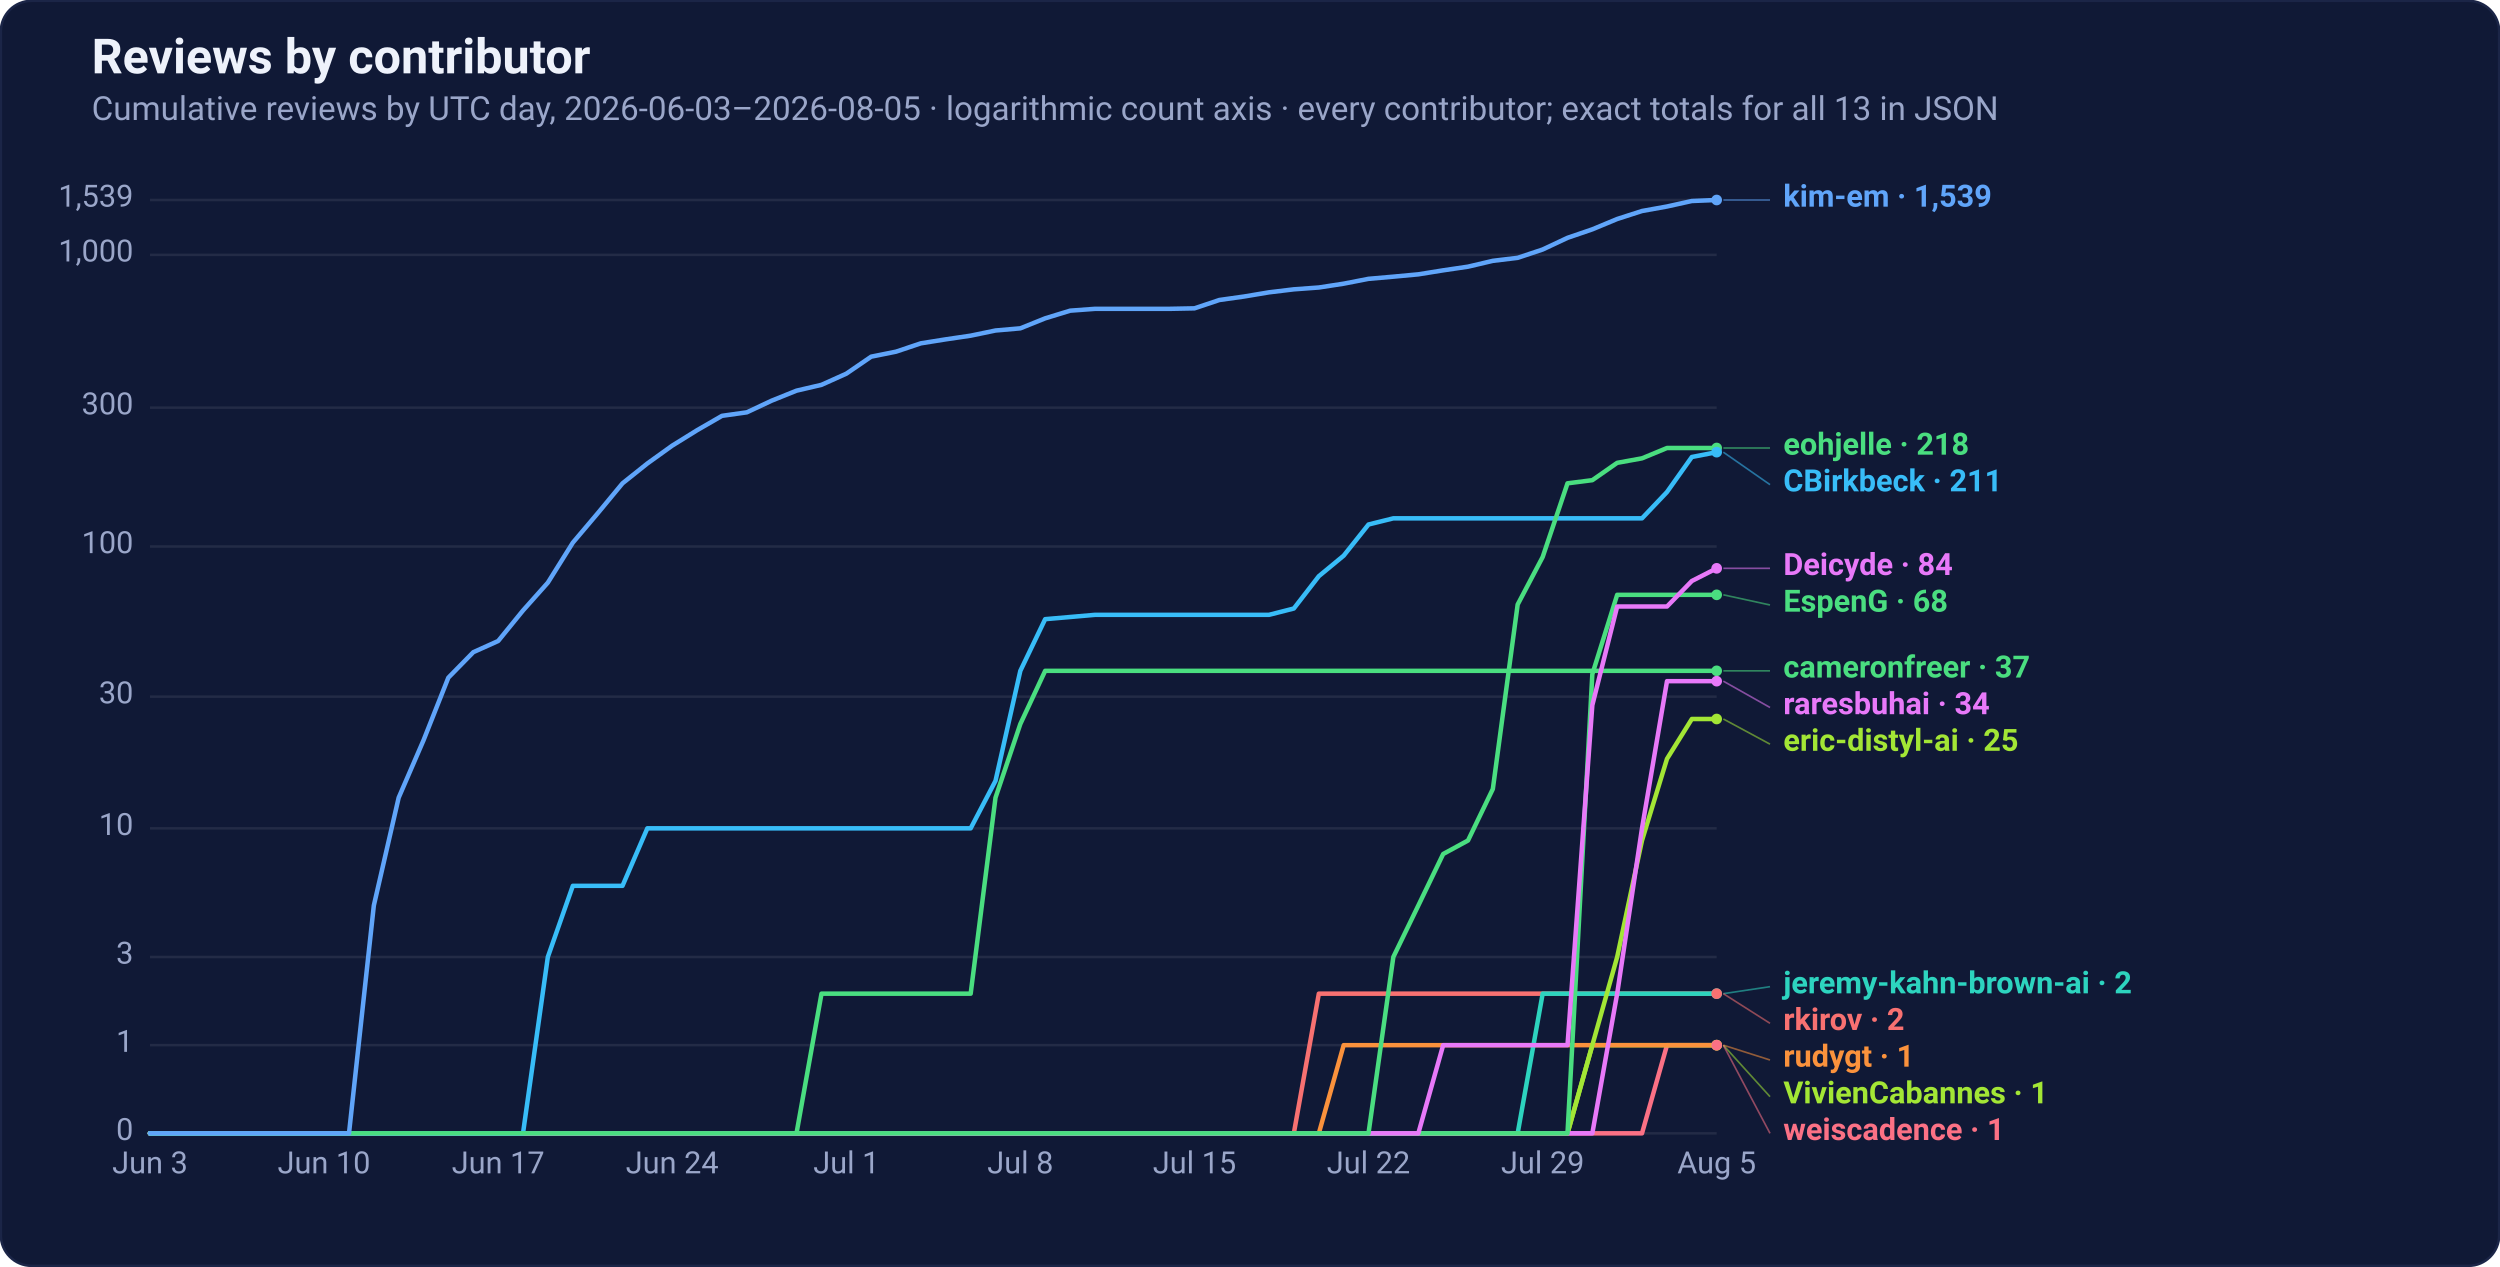
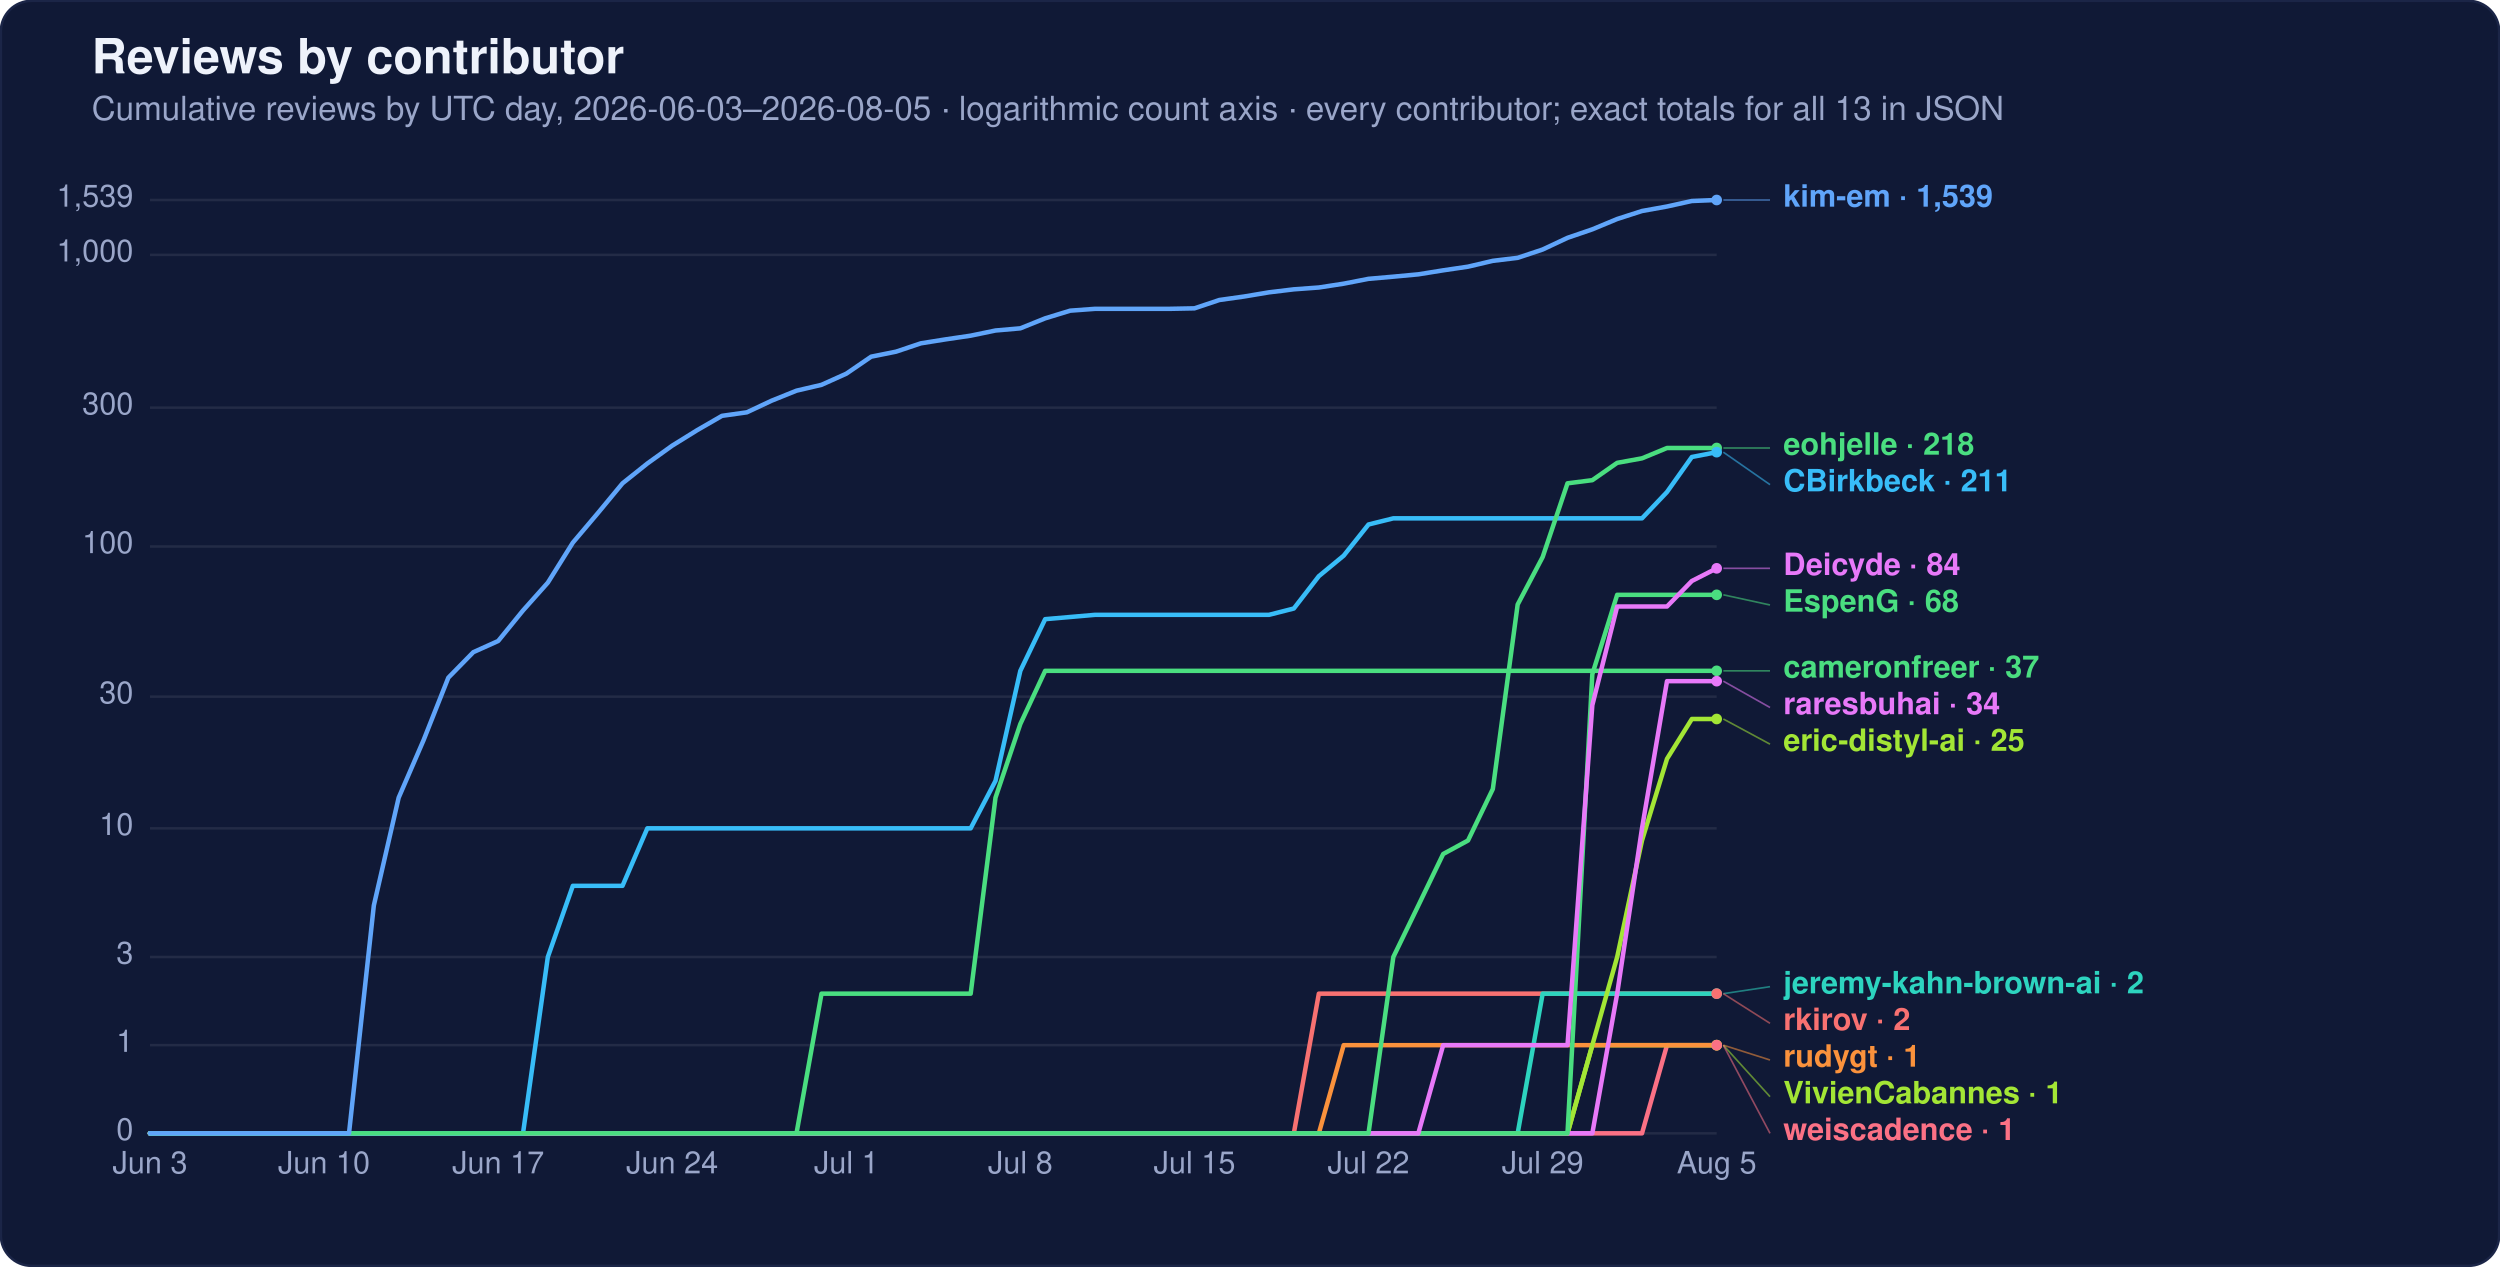
<svg xmlns="http://www.w3.org/2000/svg" viewBox="0 0 1500 760" role="img" aria-label="Reviews by contributor">
-   <style>text{font-family:ui-sans-serif,system-ui,-apple-system,'Segoe UI',Roboto,sans-serif;fill:#eef2fb}.title{font-size:29.1px;font-weight:600}.subtitle{font-size:19.9px;fill:#9aa6c9}.tick{font-size:18.4px;fill:#9aa6c9}.grid{stroke:rgba(255,255,255,0.08);stroke-width:1.5}.axis{stroke:rgba(255,255,255,0.18);stroke-width:1.5}.label{font-size:18.4px;font-weight:600}.leader{stroke-width:1;opacity:.55}</style>
+   <style>text{font-family:'Helvetica Neue',Helvetica,Arial,'Liberation Sans',sans-serif;fill:#eef2fb}.title{font-size:29.1px;font-weight:600}.subtitle{font-size:19.9px;fill:#9aa6c9}.tick{font-size:18.4px;fill:#9aa6c9}.grid{stroke:rgba(255,255,255,0.08);stroke-width:1.5}.axis{stroke:rgba(255,255,255,0.18);stroke-width:1.5}.label{font-size:18.4px;font-weight:600}.leader{stroke-width:1;opacity:.55}</style>
  <rect x="0.5" y="0.5" width="1499" height="759" rx="18.4" fill="#101936" stroke="#1b2547" stroke-width="1.5" />
  <text x="55" y="44" class="title">Reviews by contributor</text>
  <text x="55" y="72" class="subtitle">Cumulative reviews by UTC day, 2026-06-03–2026-08-05 · logarithmic count axis · every contributor; exact totals for all 13 in JSON</text>
  <line x1="90" y1="680.0" x2="1030" y2="680.0" class="grid" />
  <text x="80" y="684.0" text-anchor="end" class="tick">0</text>
  <line x1="90" y1="627.1" x2="1030" y2="627.1" class="grid" />
  <text x="80" y="631.1" text-anchor="end" class="tick">1</text>
  <line x1="90" y1="574.2" x2="1030" y2="574.2" class="grid" />
  <text x="80" y="578.2" text-anchor="end" class="tick">3</text>
  <line x1="90" y1="497.0" x2="1030" y2="497.0" class="grid" />
  <text x="80" y="501.0" text-anchor="end" class="tick">10</text>
  <line x1="90" y1="418.0" x2="1030" y2="418.0" class="grid" />
  <text x="80" y="422.0" text-anchor="end" class="tick">30</text>
  <line x1="90" y1="327.9" x2="1030" y2="327.9" class="grid" />
  <text x="80" y="331.9" text-anchor="end" class="tick">100</text>
  <line x1="90" y1="244.6" x2="1030" y2="244.6" class="grid" />
  <text x="80" y="248.6" text-anchor="end" class="tick">300</text>
  <line x1="90" y1="152.9" x2="1030" y2="152.9" class="grid" />
  <text x="80" y="156.9" text-anchor="end" class="tick">1,000</text>
  <line x1="90" y1="120.0" x2="1030" y2="120.0" class="grid" />
  <text x="80" y="124.0" text-anchor="end" class="tick">1,539</text>
  <polyline points="90.0,680.0 104.9,680.0 119.8,680.0 134.8,680.0 149.7,680.0 164.6,680.0 179.5,680.0 194.4,680.0 209.4,680.0 224.3,680.0 239.2,680.0 254.1,680.0 269.0,680.0 284.0,680.0 298.9,680.0 313.8,680.0 328.7,680.0 343.7,680.0 358.6,680.0 373.5,680.0 388.4,680.0 403.3,680.0 418.3,680.0 433.2,680.0 448.1,680.0 463.0,680.0 477.9,680.0 492.9,680.0 507.8,680.0 522.7,680.0 537.6,680.0 552.5,680.0 567.5,680.0 582.4,680.0 597.3,680.0 612.2,680.0 627.1,680.0 642.1,680.0 657.0,680.0 671.9,680.0 686.8,680.0 701.7,680.0 716.7,680.0 731.6,680.0 746.5,680.0 761.4,680.0 776.3,680.0 791.3,680.0 806.2,680.0 821.1,680.0 836.0,680.0 851.0,680.0 865.9,680.0 880.8,680.0 895.7,680.0 910.6,680.0 925.6,680.0 940.5,680.0 955.4,680.0 970.3,680.0 985.2,680.0 1000.2,627.1 1015.1,627.1 1030.0,627.1" fill="none" stroke="#fb7185" stroke-width="2.7" stroke-linejoin="round" stroke-linecap="round" />
  <polyline points="90.0,680.0 104.9,680.0 119.8,680.0 134.8,680.0 149.7,680.0 164.6,680.0 179.5,680.0 194.4,680.0 209.4,680.0 224.3,680.0 239.2,680.0 254.1,680.0 269.0,680.0 284.0,680.0 298.9,680.0 313.8,680.0 328.7,680.0 343.7,680.0 358.6,680.0 373.5,680.0 388.4,680.0 403.3,680.0 418.3,680.0 433.2,680.0 448.1,680.0 463.0,680.0 477.9,680.0 492.9,680.0 507.8,680.0 522.7,680.0 537.6,680.0 552.5,680.0 567.5,680.0 582.4,680.0 597.3,680.0 612.2,680.0 627.1,680.0 642.1,680.0 657.0,680.0 671.9,680.0 686.8,680.0 701.7,680.0 716.7,680.0 731.6,680.0 746.5,680.0 761.4,680.0 776.3,680.0 791.3,680.0 806.2,680.0 821.1,680.0 836.0,680.0 851.0,680.0 865.9,680.0 880.8,680.0 895.7,680.0 910.6,680.0 925.6,680.0 940.5,680.0 955.4,627.1 970.3,627.1 985.2,627.1 1000.2,627.1 1015.1,627.1 1030.0,627.1" fill="none" stroke="#a3e635" stroke-width="2.7" stroke-linejoin="round" stroke-linecap="round" />
  <polyline points="90.0,680.0 104.9,680.0 119.8,680.0 134.8,680.0 149.7,680.0 164.6,680.0 179.5,680.0 194.4,680.0 209.4,680.0 224.3,680.0 239.2,680.0 254.1,680.0 269.0,680.0 284.0,680.0 298.9,680.0 313.8,680.0 328.7,680.0 343.7,680.0 358.6,680.0 373.5,680.0 388.4,680.0 403.3,680.0 418.3,680.0 433.2,680.0 448.1,680.0 463.0,680.0 477.9,680.0 492.9,680.0 507.8,680.0 522.7,680.0 537.6,680.0 552.5,680.0 567.5,680.0 582.4,680.0 597.3,680.0 612.2,680.0 627.1,680.0 642.1,680.0 657.0,680.0 671.9,680.0 686.8,680.0 701.7,680.0 716.7,680.0 731.6,680.0 746.5,680.0 761.4,680.0 776.3,680.0 791.3,680.0 806.2,627.1 821.1,627.1 836.0,627.1 851.0,627.1 865.9,627.1 880.8,627.1 895.7,627.1 910.6,627.1 925.6,627.1 940.5,627.1 955.4,627.1 970.3,627.1 985.2,627.1 1000.2,627.1 1015.1,627.1 1030.0,627.1" fill="none" stroke="#fb923c" stroke-width="2.7" stroke-linejoin="round" stroke-linecap="round" />
  <polyline points="90.0,680.0 104.9,680.0 119.8,680.0 134.8,680.0 149.7,680.0 164.6,680.0 179.5,680.0 194.4,680.0 209.4,680.0 224.3,680.0 239.2,680.0 254.1,680.0 269.0,680.0 284.0,680.0 298.9,680.0 313.8,680.0 328.7,680.0 343.7,680.0 358.6,680.0 373.5,680.0 388.4,680.0 403.3,680.0 418.3,680.0 433.2,680.0 448.1,680.0 463.0,680.0 477.9,680.0 492.9,680.0 507.8,680.0 522.7,680.0 537.6,680.0 552.5,680.0 567.5,680.0 582.4,680.0 597.3,680.0 612.2,680.0 627.1,680.0 642.1,680.0 657.0,680.0 671.9,680.0 686.8,680.0 701.7,680.0 716.7,680.0 731.6,680.0 746.5,680.0 761.4,680.0 776.3,680.0 791.3,596.2 806.2,596.2 821.1,596.2 836.0,596.2 851.0,596.2 865.9,596.2 880.8,596.2 895.7,596.2 910.6,596.2 925.6,596.2 940.5,596.2 955.4,596.2 970.3,596.2 985.2,596.2 1000.2,596.2 1015.1,596.2 1030.0,596.2" fill="none" stroke="#f87171" stroke-width="2.7" stroke-linejoin="round" stroke-linecap="round" />
  <polyline points="90.0,680.0 104.9,680.0 119.8,680.0 134.8,680.0 149.7,680.0 164.6,680.0 179.5,680.0 194.4,680.0 209.4,680.0 224.3,680.0 239.2,680.0 254.1,680.0 269.0,680.0 284.0,680.0 298.9,680.0 313.8,680.0 328.7,680.0 343.7,680.0 358.6,680.0 373.5,680.0 388.4,680.0 403.3,680.0 418.3,680.0 433.2,680.0 448.1,680.0 463.0,680.0 477.9,680.0 492.9,680.0 507.8,680.0 522.7,680.0 537.6,680.0 552.5,680.0 567.5,680.0 582.4,680.0 597.3,680.0 612.2,680.0 627.1,680.0 642.1,680.0 657.0,680.0 671.9,680.0 686.8,680.0 701.7,680.0 716.7,680.0 731.6,680.0 746.5,680.0 761.4,680.0 776.3,680.0 791.3,680.0 806.2,680.0 821.1,680.0 836.0,680.0 851.0,680.0 865.9,680.0 880.8,680.0 895.7,680.0 910.6,680.0 925.6,596.2 940.5,596.2 955.4,596.2 970.3,596.2 985.2,596.2 1000.2,596.2 1015.1,596.2 1030.0,596.2" fill="none" stroke="#2dd4bf" stroke-width="2.7" stroke-linejoin="round" stroke-linecap="round" />
  <polyline points="90.0,680.0 104.9,680.0 119.8,680.0 134.8,680.0 149.7,680.0 164.6,680.0 179.5,680.0 194.4,680.0 209.4,680.0 224.3,680.0 239.2,680.0 254.1,680.0 269.0,680.0 284.0,680.0 298.9,680.0 313.8,680.0 328.7,680.0 343.7,680.0 358.6,680.0 373.5,680.0 388.4,680.0 403.3,680.0 418.3,680.0 433.2,680.0 448.1,680.0 463.0,680.0 477.9,680.0 492.9,680.0 507.8,680.0 522.7,680.0 537.6,680.0 552.5,680.0 567.5,680.0 582.4,680.0 597.3,680.0 612.2,680.0 627.1,680.0 642.1,680.0 657.0,680.0 671.9,680.0 686.8,680.0 701.7,680.0 716.7,680.0 731.6,680.0 746.5,680.0 761.4,680.0 776.3,680.0 791.3,680.0 806.2,680.0 821.1,680.0 836.0,680.0 851.0,680.0 865.9,680.0 880.8,680.0 895.7,680.0 910.6,680.0 925.6,680.0 940.5,680.0 955.4,627.1 970.3,574.2 985.2,504.3 1000.2,455.3 1015.1,431.4 1030.0,431.4" fill="none" stroke="#a3e635" stroke-width="2.7" stroke-linejoin="round" stroke-linecap="round" />
  <polyline points="90.0,680.0 104.9,680.0 119.8,680.0 134.8,680.0 149.7,680.0 164.6,680.0 179.5,680.0 194.4,680.0 209.4,680.0 224.3,680.0 239.2,680.0 254.1,680.0 269.0,680.0 284.0,680.0 298.9,680.0 313.8,680.0 328.7,680.0 343.7,680.0 358.6,680.0 373.5,680.0 388.4,680.0 403.3,680.0 418.3,680.0 433.2,680.0 448.1,680.0 463.0,680.0 477.9,680.0 492.9,680.0 507.8,680.0 522.7,680.0 537.6,680.0 552.5,680.0 567.5,680.0 582.4,680.0 597.3,680.0 612.2,680.0 627.1,680.0 642.1,680.0 657.0,680.0 671.9,680.0 686.8,680.0 701.7,680.0 716.7,680.0 731.6,680.0 746.5,680.0 761.4,680.0 776.3,680.0 791.3,680.0 806.2,680.0 821.1,680.0 836.0,680.0 851.0,680.0 865.9,680.0 880.8,680.0 895.7,680.0 910.6,680.0 925.6,680.0 940.5,680.0 955.4,680.0 970.3,596.2 985.2,497.0 1000.2,408.7 1015.1,408.7 1030.0,408.7" fill="none" stroke="#e879f9" stroke-width="2.7" stroke-linejoin="round" stroke-linecap="round" />
  <polyline points="90.0,680.0 104.9,680.0 119.8,680.0 134.8,680.0 149.7,680.0 164.6,680.0 179.5,680.0 194.4,680.0 209.4,680.0 224.3,680.0 239.2,680.0 254.1,680.0 269.0,680.0 284.0,680.0 298.9,680.0 313.8,680.0 328.7,680.0 343.7,680.0 358.6,680.0 373.5,680.0 388.4,680.0 403.3,680.0 418.3,680.0 433.2,680.0 448.1,680.0 463.0,680.0 477.9,680.0 492.9,596.2 507.8,596.2 522.7,596.2 537.6,596.2 552.5,596.2 567.5,596.2 582.4,596.2 597.3,478.6 612.2,434.4 627.1,402.5 642.1,402.5 657.0,402.5 671.9,402.5 686.8,402.5 701.7,402.5 716.7,402.5 731.6,402.5 746.5,402.5 761.4,402.5 776.3,402.5 791.3,402.5 806.2,402.5 821.1,402.5 836.0,402.5 851.0,402.5 865.9,402.5 880.8,402.5 895.7,402.5 910.6,402.5 925.6,402.5 940.5,402.5 955.4,402.5 970.3,402.5 985.2,402.5 1000.2,402.5 1015.1,402.5 1030.0,402.5" fill="none" stroke="#4ade80" stroke-width="2.7" stroke-linejoin="round" stroke-linecap="round" />
  <polyline points="90.0,680.0 104.9,680.0 119.8,680.0 134.8,680.0 149.7,680.0 164.6,680.0 179.5,680.0 194.4,680.0 209.4,680.0 224.3,680.0 239.2,680.0 254.1,680.0 269.0,680.0 284.0,680.0 298.9,680.0 313.8,680.0 328.7,680.0 343.7,680.0 358.6,680.0 373.5,680.0 388.4,680.0 403.3,680.0 418.3,680.0 433.2,680.0 448.1,680.0 463.0,680.0 477.9,680.0 492.9,680.0 507.8,680.0 522.7,680.0 537.6,680.0 552.5,680.0 567.5,680.0 582.4,680.0 597.3,680.0 612.2,680.0 627.1,680.0 642.1,680.0 657.0,680.0 671.9,680.0 686.8,680.0 701.7,680.0 716.7,680.0 731.6,680.0 746.5,680.0 761.4,680.0 776.3,680.0 791.3,680.0 806.2,680.0 821.1,680.0 836.0,680.0 851.0,680.0 865.9,680.0 880.8,680.0 895.7,680.0 910.6,680.0 925.6,680.0 940.5,680.0 955.4,404.5 970.3,356.9 985.2,356.9 1000.2,356.9 1015.1,356.9 1030.0,356.9" fill="none" stroke="#4ade80" stroke-width="2.7" stroke-linejoin="round" stroke-linecap="round" />
  <polyline points="90.0,680.0 104.9,680.0 119.8,680.0 134.8,680.0 149.7,680.0 164.6,680.0 179.5,680.0 194.4,680.0 209.4,680.0 224.3,680.0 239.2,680.0 254.1,680.0 269.0,680.0 284.0,680.0 298.9,680.0 313.8,680.0 328.7,680.0 343.7,680.0 358.6,680.0 373.5,680.0 388.4,680.0 403.3,680.0 418.3,680.0 433.2,680.0 448.1,680.0 463.0,680.0 477.9,680.0 492.9,680.0 507.8,680.0 522.7,680.0 537.6,680.0 552.5,680.0 567.5,680.0 582.4,680.0 597.3,680.0 612.2,680.0 627.1,680.0 642.1,680.0 657.0,680.0 671.9,680.0 686.8,680.0 701.7,680.0 716.7,680.0 731.6,680.0 746.5,680.0 761.4,680.0 776.3,680.0 791.3,680.0 806.2,680.0 821.1,680.0 836.0,680.0 851.0,680.0 865.9,627.1 880.8,627.1 895.7,627.1 910.6,627.1 925.6,627.1 940.5,627.1 955.4,423.1 970.3,363.9 985.2,363.9 1000.2,363.9 1015.1,348.6 1030.0,341.0" fill="none" stroke="#e879f9" stroke-width="2.7" stroke-linejoin="round" stroke-linecap="round" />
  <polyline points="90.0,680.0 104.9,680.0 119.8,680.0 134.8,680.0 149.7,680.0 164.6,680.0 179.5,680.0 194.4,680.0 209.4,680.0 224.3,680.0 239.2,680.0 254.1,680.0 269.0,680.0 284.0,680.0 298.9,680.0 313.8,680.0 328.7,574.2 343.7,531.5 358.6,531.5 373.5,531.5 388.4,497.0 403.3,497.0 418.3,497.0 433.2,497.0 448.1,497.0 463.0,497.0 477.9,497.0 492.9,497.0 507.8,497.0 522.7,497.0 537.6,497.0 552.5,497.0 567.5,497.0 582.4,497.0 597.3,468.5 612.2,402.5 627.1,371.5 642.1,370.2 657.0,368.9 671.9,368.9 686.8,368.9 701.7,368.9 716.7,368.9 731.6,368.9 746.5,368.9 761.4,368.9 776.3,365.1 791.3,345.7 806.2,333.4 821.1,314.7 836.0,311.0 851.0,311.0 865.9,311.0 880.8,311.0 895.7,311.0 910.6,311.0 925.6,311.0 940.5,311.0 955.4,311.0 970.3,311.0 985.2,311.0 1000.2,295.2 1015.1,274.2 1030.0,271.3" fill="none" stroke="#38bdf8" stroke-width="2.7" stroke-linejoin="round" stroke-linecap="round" />
  <polyline points="90.0,680.0 104.9,680.0 119.8,680.0 134.8,680.0 149.7,680.0 164.6,680.0 179.5,680.0 194.4,680.0 209.4,680.0 224.3,680.0 239.2,680.0 254.1,680.0 269.0,680.0 284.0,680.0 298.9,680.0 313.8,680.0 328.7,680.0 343.7,680.0 358.6,680.0 373.5,680.0 388.4,680.0 403.3,680.0 418.3,680.0 433.2,680.0 448.1,680.0 463.0,680.0 477.9,680.0 492.9,680.0 507.8,680.0 522.7,680.0 537.6,680.0 552.5,680.0 567.5,680.0 582.4,680.0 597.3,680.0 612.2,680.0 627.1,680.0 642.1,680.0 657.0,680.0 671.9,680.0 686.8,680.0 701.7,680.0 716.7,680.0 731.6,680.0 746.5,680.0 761.4,680.0 776.3,680.0 791.3,680.0 806.2,680.0 821.1,680.0 836.0,574.2 851.0,543.3 865.9,512.4 880.8,504.3 895.7,473.4 910.6,362.7 925.6,334.2 940.5,290.0 955.4,288.1 970.3,277.7 985.2,275.0 1000.2,268.8 1015.1,268.8 1030.0,268.8" fill="none" stroke="#4ade80" stroke-width="2.7" stroke-linejoin="round" stroke-linecap="round" />
  <polyline points="90.0,680.0 104.9,680.0 119.8,680.0 134.8,680.0 149.7,680.0 164.6,680.0 179.5,680.0 194.4,680.0 209.4,680.0 224.3,543.3 239.2,478.6 254.1,444.2 269.0,406.6 284.0,391.3 298.9,384.6 313.8,366.3 328.7,349.6 343.7,325.6 358.6,308.0 373.5,290.0 388.4,278.1 403.3,267.4 418.3,258.1 433.2,249.5 448.1,247.4 463.0,240.4 477.9,234.4 492.9,230.9 507.8,224.2 522.7,214.0 537.6,211.0 552.5,206.0 567.5,203.6 582.4,201.4 597.3,198.3 612.2,197.0 627.1,191.0 642.1,186.4 657.0,185.3 671.9,185.3 686.8,185.3 701.7,185.3 716.7,185.0 731.6,180.0 746.5,177.9 761.4,175.4 776.3,173.6 791.3,172.5 806.2,170.2 821.1,167.3 836.0,166.0 851.0,164.6 865.9,162.2 880.8,160.0 895.7,156.5 910.6,154.7 925.6,149.7 940.5,142.7 955.4,137.6 970.3,131.4 985.2,126.6 1000.2,123.9 1015.1,120.6 1030.0,120.0" fill="none" stroke="#60a5fa" stroke-width="2.7" stroke-linejoin="round" stroke-linecap="round" />
  <line x1="1034" y1="120.0" x2="1062" y2="120.0" stroke="#60a5fa" class="leader" />
  <circle cx="1030" cy="120.0" r="3.2" fill="#60a5fa" />
  <text x="1070" y="124.0" class="label" style="fill:#60a5fa">kim-em · 1,539</text>
  <line x1="1034" y1="268.8" x2="1062" y2="268.8" stroke="#4ade80" class="leader" />
  <circle cx="1030" cy="268.8" r="3.2" fill="#4ade80" />
  <text x="1070" y="272.8" class="label" style="fill:#4ade80">eohjelle · 218</text>
  <line x1="1034" y1="271.3" x2="1062" y2="290.8" stroke="#38bdf8" class="leader" />
  <circle cx="1030" cy="271.3" r="3.2" fill="#38bdf8" />
  <text x="1070" y="294.8" class="label" style="fill:#38bdf8">CBirkbeck · 211</text>
  <line x1="1034" y1="341.0" x2="1062" y2="341.0" stroke="#e879f9" class="leader" />
  <circle cx="1030" cy="341.0" r="3.2" fill="#e879f9" />
  <text x="1070" y="345.0" class="label" style="fill:#e879f9">Deicyde · 84</text>
  <line x1="1034" y1="356.9" x2="1062" y2="363.0" stroke="#4ade80" class="leader" />
  <circle cx="1030" cy="356.9" r="3.2" fill="#4ade80" />
  <text x="1070" y="367.0" class="label" style="fill:#4ade80">EspenG · 68</text>
  <line x1="1034" y1="402.5" x2="1062" y2="402.5" stroke="#4ade80" class="leader" />
  <circle cx="1030" cy="402.5" r="3.2" fill="#4ade80" />
  <text x="1070" y="406.5" class="label" style="fill:#4ade80">cameronfreer · 37</text>
  <line x1="1034" y1="408.7" x2="1062" y2="424.5" stroke="#e879f9" class="leader" />
  <circle cx="1030" cy="408.7" r="3.2" fill="#e879f9" />
  <text x="1070" y="428.5" class="label" style="fill:#e879f9">raresbuhai · 34</text>
  <line x1="1034" y1="431.4" x2="1062" y2="446.5" stroke="#a3e635" class="leader" />
  <circle cx="1030" cy="431.4" r="3.2" fill="#a3e635" />
  <text x="1070" y="450.5" class="label" style="fill:#a3e635">eric-distyl-ai · 25</text>
  <line x1="1034" y1="596.2" x2="1062" y2="592.0" stroke="#2dd4bf" class="leader" />
  <circle cx="1030" cy="596.2" r="3.2" fill="#2dd4bf" />
  <text x="1070" y="596.0" class="label" style="fill:#2dd4bf">jeremy-kahn-brown-ai · 2</text>
  <line x1="1034" y1="596.2" x2="1062" y2="614.0" stroke="#f87171" class="leader" />
  <circle cx="1030" cy="596.2" r="3.2" fill="#f87171" />
  <text x="1070" y="618.0" class="label" style="fill:#f87171">rkirov · 2</text>
  <line x1="1034" y1="627.1" x2="1062" y2="636.0" stroke="#fb923c" class="leader" />
  <circle cx="1030" cy="627.1" r="3.2" fill="#fb923c" />
  <text x="1070" y="640.0" class="label" style="fill:#fb923c">rudygt · 1</text>
  <line x1="1034" y1="627.1" x2="1062" y2="658.0" stroke="#a3e635" class="leader" />
  <circle cx="1030" cy="627.1" r="3.2" fill="#a3e635" />
  <text x="1070" y="662.0" class="label" style="fill:#a3e635">VivienCabannes · 1</text>
  <line x1="1034" y1="627.1" x2="1062" y2="680.0" stroke="#fb7185" class="leader" />
  <circle cx="1030" cy="627.1" r="3.2" fill="#fb7185" />
  <text x="1070" y="684.0" class="label" style="fill:#fb7185">weiscadence · 1</text>
  <text x="90.0" y="704" text-anchor="middle" class="tick">Jun 3</text>
  <text x="194.4" y="704" text-anchor="middle" class="tick">Jun 10</text>
  <text x="298.9" y="704" text-anchor="middle" class="tick">Jun 17</text>
  <text x="403.3" y="704" text-anchor="middle" class="tick">Jun 24</text>
  <text x="507.8" y="704" text-anchor="middle" class="tick">Jul 1</text>
  <text x="612.2" y="704" text-anchor="middle" class="tick">Jul 8</text>
  <text x="716.7" y="704" text-anchor="middle" class="tick">Jul 15</text>
  <text x="821.1" y="704" text-anchor="middle" class="tick">Jul 22</text>
  <text x="925.6" y="704" text-anchor="middle" class="tick">Jul 29</text>
  <text x="1030.0" y="704" text-anchor="middle" class="tick">Aug 5</text>
</svg>
